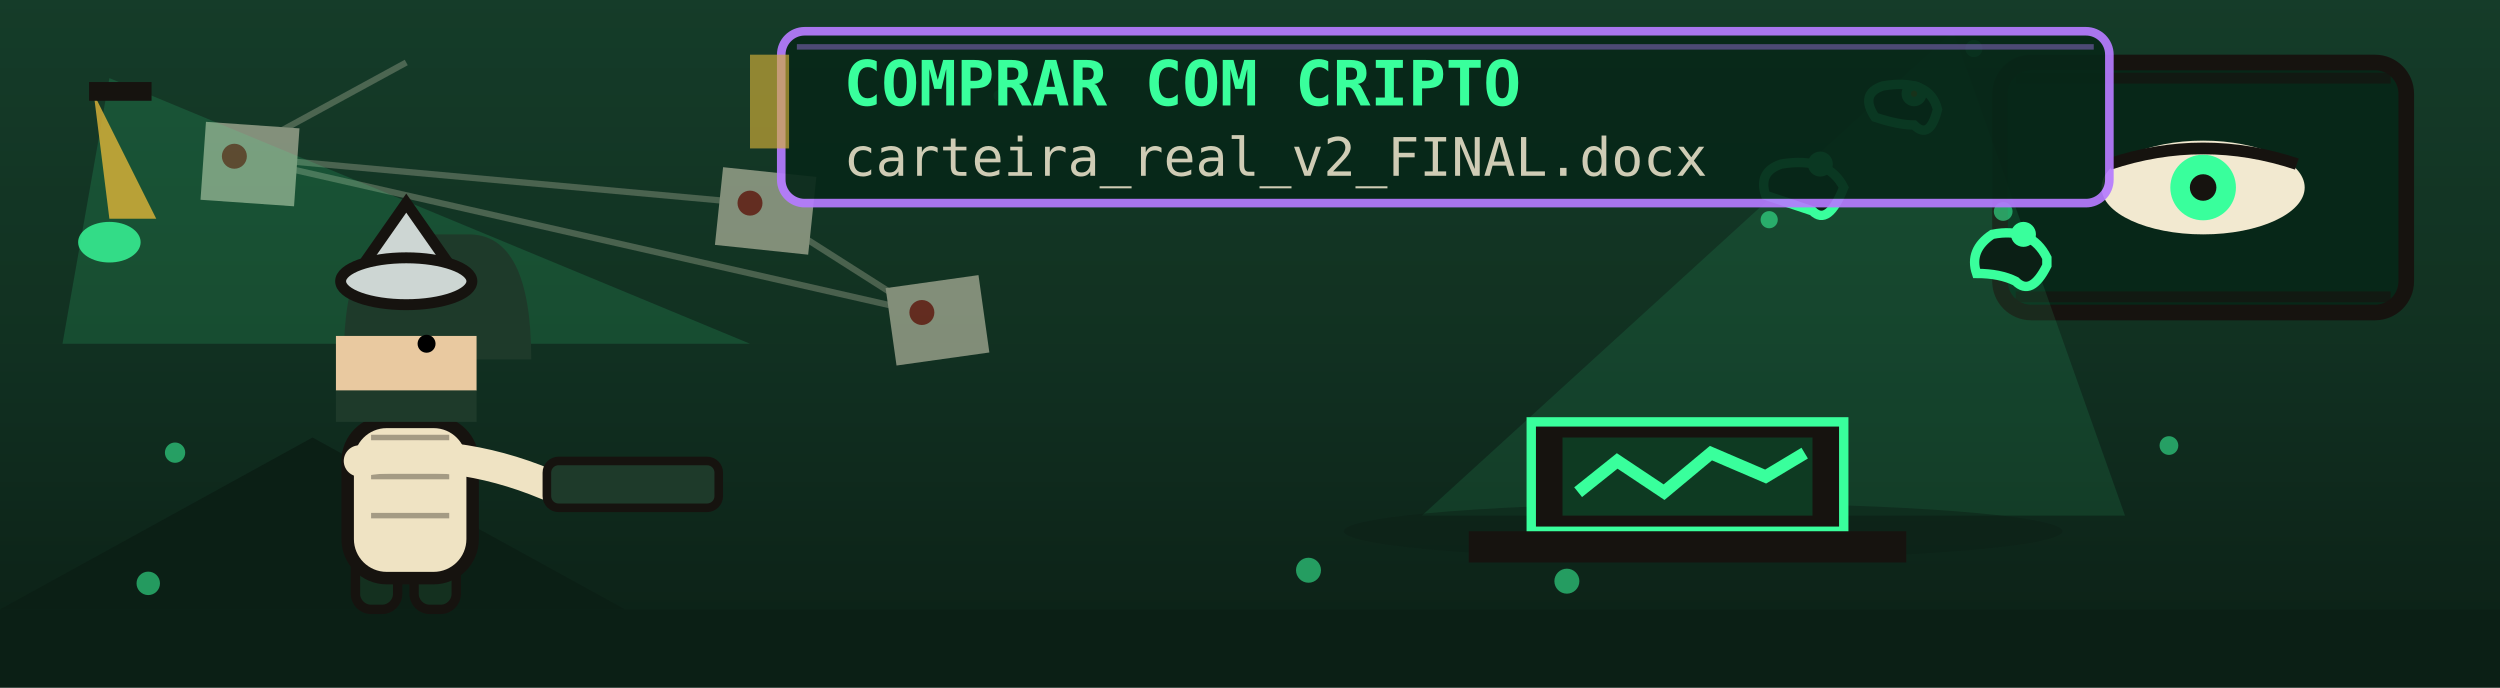
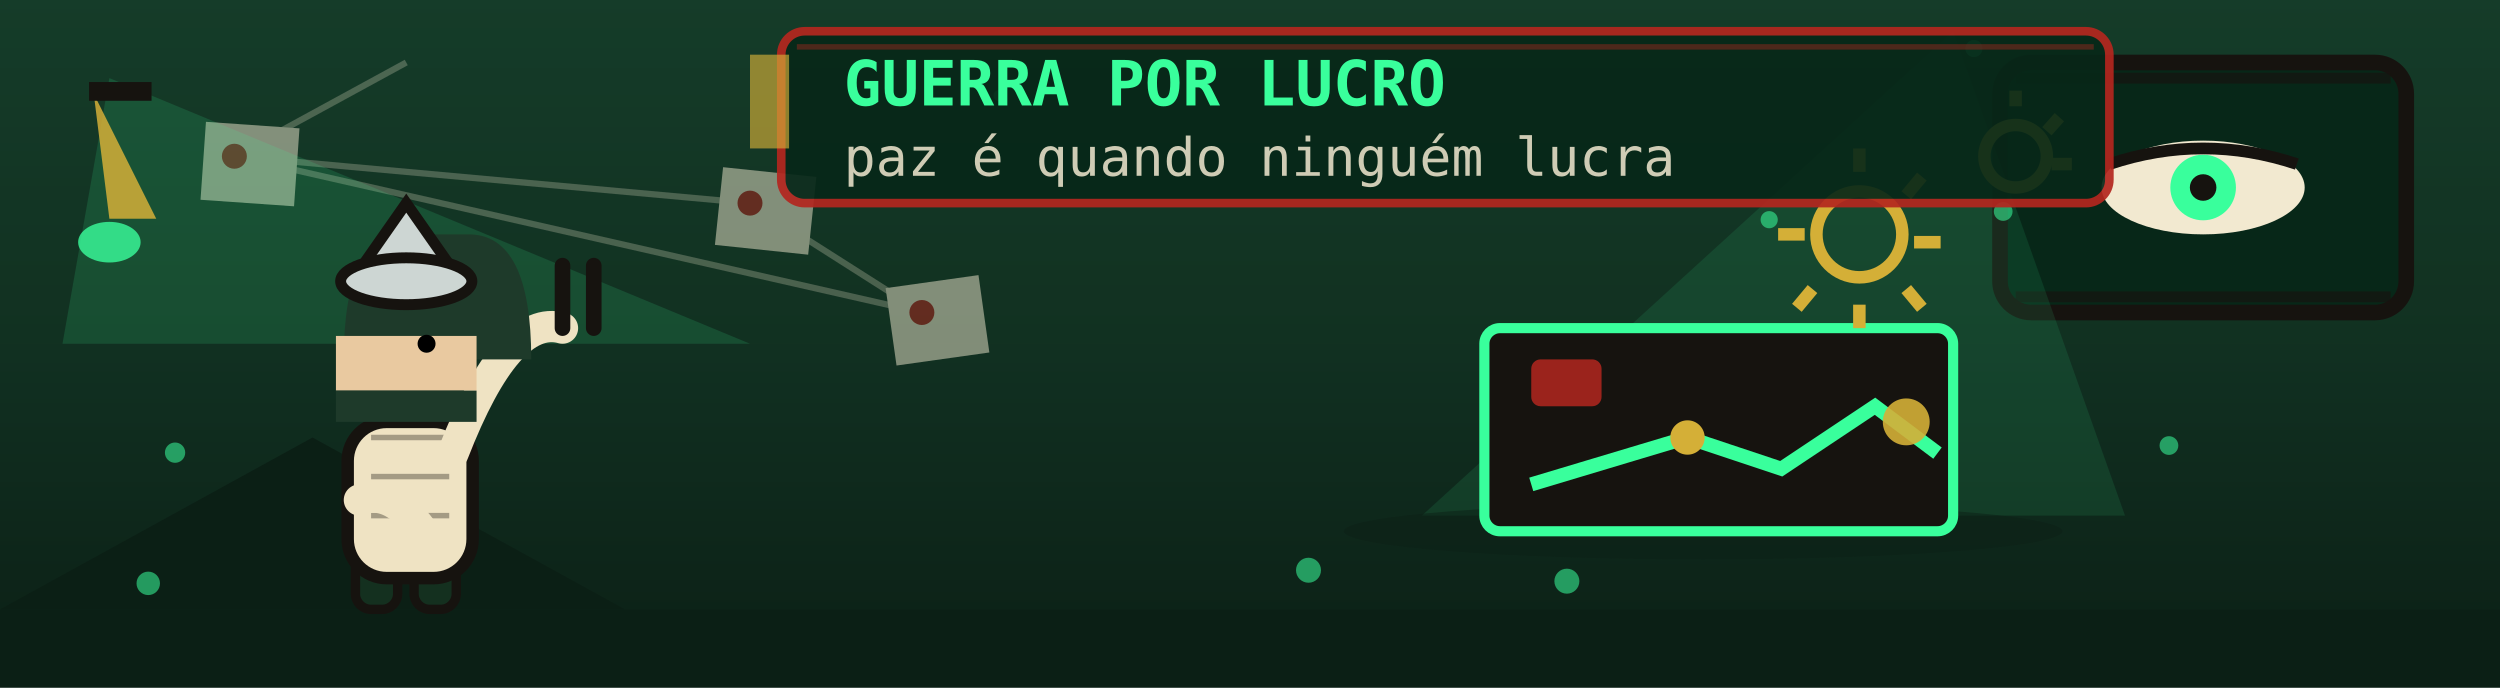
- <svg xmlns="http://www.w3.org/2000/svg" viewBox="0 0 320 88" preserveAspectRatio="xMidYMid slice" role="img" aria-label="COMPRAR COM CRIPTO">
+ <svg xmlns="http://www.w3.org/2000/svg" viewBox="0 0 320 88" preserveAspectRatio="xMidYMid slice" role="img" aria-label="GUERRA POR LUCRO">
  <defs>
    <linearGradient id="wall" x1="0" y1="0" x2="0" y2="1">
      <stop offset="0" stop-color="#17422E" />
      <stop offset="1" stop-color="#0B1F15" />
    </linearGradient>
  </defs>
  <rect width="320" height="88" fill="url(#wall)" />
  <rect y="0" width="320" height="44" fill="#12301F" opacity=".35" />
  <path d="M0 78 L40 56 L80 78 Z" fill="#0B1F15" />
  <rect y="78" width="320" height="10" fill="#0B1F15" />
  <g class="board" opacity=".5">
    <path d="M30 20 L96 26 M30 20 L118 40 M96 26 L118 40 M52 8 L30 20" stroke="#F2E9D0" stroke-width=".8" opacity=".5" />
    <rect x="92" y="22" width="12" height="10" fill="#F2E9D0" transform="rotate(6 98 27)" />
    <rect x="114" y="36" width="12" height="10" fill="#F2E9D0" transform="rotate(-8 120 41)" />
    <rect x="26" y="16" width="12" height="10" fill="#F2E9D0" transform="rotate(4 32 21)" />
    <circle cx="30" cy="20" r="1.6" fill="#B3261E" />
    <circle cx="96" cy="26" r="1.6" fill="#B3261E" />
    <circle cx="118" cy="40" r="1.6" fill="#B3261E" />
  </g>
  <g class="eye">
    <rect x="256" y="8" width="52" height="32" rx="4" fill="#072718" stroke="#16130F" stroke-width="2" />
    <path d="M258 10 h48 M258 38 h48" stroke="#16130F" stroke-width="1.4" opacity=".7" />
    <ellipse cx="282" cy="24" rx="13" ry="6" fill="#F2E9D0" />
    <circle cx="282" cy="24" r="4.2" fill="#39FF9C" />
    <circle cx="282" cy="24" r="1.7" fill="#16130F" />
    <path d="M270 21 q12 -4 24 0" fill="none" stroke="#16130F" stroke-width="1.5" />
  </g>
  <g class="beam" opacity=".14">
    <polygon points="14,10 8,44 96,44" fill="#39FF9C" />
  </g>
  <g class="spotlight" opacity=".10">
    <polygon points="250,4 182,66 272,66" fill="#39FF9C" />
  </g>
  <g class="lamp">
    <path d="M12 12 l8 16 h-6 z" fill="#D4AF37" opacity=".85" />
    <rect x="11.4" y="10.5" width="8" height="2.4" fill="#16130F" />
    <ellipse cx="14" cy="31" rx="4" ry="2.6" fill="#39FF9C" opacity=".8" />
  </g>
  <g class="dust" fill="#39FF9C">
    <circle cx="22.408" cy="57.94" r="1.3" opacity=".55" />
    <circle cx="226.456" cy="28.12" r="1.1" opacity=".55" />
    <circle cx="256.408" cy="27.07" r="1.2" opacity=".55" />
    <circle cx="200.56" cy="74.39" r="1.6" opacity=".55" />
    <circle cx="18.976" cy="74.67" r="1.5" opacity=".55" />
    <circle cx="167.488" cy="72.99" r="1.6" opacity=".55" />
    <circle cx="252.664" cy="6.21" r="1.1" opacity=".55" />
    <circle cx="277.624" cy="57.03" r="1.2" opacity=".55" />
    <circle cx="45.184" cy="67.6" r="0.7" opacity=".55" />
    <circle cx="127.864" cy="12.23" r="0.7" opacity=".55" />
  </g>
  <g class="char">
    <rect x="45.5" y="65" width="5.4" height="13" rx="2" fill="#14301F" stroke="#16130F" stroke-width="1.2" />
    <rect x="53" y="65" width="5.4" height="13" rx="2" fill="#14301F" stroke="#16130F" stroke-width="1.2" />
    <rect x="44.5" y="54" width="16" height="20" rx="5" fill="#EFE3C3" stroke="#16130F" stroke-width="1.6" />
    <path d="M47.5 56 l10 0 M47.5 61 l10 0 M47.5 66 l10 0" stroke="#16130F" stroke-width=".7" opacity=".35" />
-     <path d="M46 59 Q58 57 70 62" fill="none" stroke="#EFE3C3" stroke-width="4" stroke-linecap="round" />
-     <rect x="70" y="59" width="22" height="6" rx="1.5" fill="#1E3A2A" stroke="#16130F" stroke-width="1.1" />
+     <path d="M46 64 Q51 62 56 71" fill="none" stroke="#EFE3C3" stroke-width="4" stroke-linecap="round" />
+     <path d="M58 58 Q65 40 72 42" fill="none" stroke="#EFE3C3" stroke-width="4" stroke-linecap="round" />
+     <path d="M72 42 V34 M76 42 V34" stroke="#16130F" stroke-width="2" stroke-linecap="round" />
    <path d="M44 46 q0 -16 8 -16 l8 0 q8 0 8 16 z" fill="#1E3A2A" />
    <rect x="43" y="43" width="18" height="7" fill="#E9C9A0" />
    <circle cx="54.6" cy="44" r="1.15" fill="{ink}" />
    <circle cx="54.6" cy="44" r=".4" fill="{paper}" />
    <rect x="43" y="50" width="18" height="4" fill="#1E3A2A" />
    <polygon points="45,36 52,26 59,36" fill="#CDD6D3" stroke="#16130F" stroke-width="1.4" />
    <ellipse cx="52" cy="36" rx="8.4" ry="3" fill="#CDD6D3" stroke="#16130F" stroke-width="1.4" />
  </g>
  <g class="spot spot-throb" transform="translate(20 16)">
    <ellipse cx="198" cy="52" rx="46" ry="3.6" fill="#0B1F15" opacity=".5" />
-     <rect x="176" y="38" width="40" height="14" fill="#16130F" stroke="#39FF9C" stroke-width="1.2" />
-     <rect x="180" y="40" width="32" height="10" fill="#0E3A22" />
-     <path d="M182 47 l5 -4 6 4 6 -5 7 3 5 -3" fill="none" stroke="#39FF9C" stroke-width="1.6" />
-     <rect x="168" y="52" width="56" height="4" fill="#16130F" />
+     <rect x="170" y="26" width="60" height="26" rx="2" fill="#16130F" stroke="#39FF9C" stroke-width="1.3" />
+     <path d="M176 46 L196 40 l12 4 l12 -8 l8 6" fill="none" stroke="#39FF9C" stroke-width="1.8" />
+     <circle cx="196" cy="40" r="2.2" fill="#D4AF37" />
+     <rect x="176" y="30" width="9" height="6" rx="1.2" fill="#B3261E" opacity=".85" />
+     <circle cx="224" cy="38" r="3" fill="#D4AF37" opacity=".9" />
  </g>
  <g class="prop prop-rise">
-     <g fill="#0B1F15" stroke="#39FF9C" stroke-width="1.2">
-       <path d="M236 24 q-2 -4 -8 -3 q-3 1 -2 4 q3 1 6 2 q2 2 4 -3 z" />
-       <circle cx="233" cy="21" r="1" fill="#39FF9C" />
-       <path d="M262 33 q-2 -4 -7 -3 q-3 2 -2 5 q3 0 5 1 q2 2 4 -2 z" />
-       <circle cx="259" cy="30" r="1" fill="#39FF9C" />
-       <path d="M248 14 q-1 -4 -7 -3 q-3 1 -1 4 q3 1 5 1 q2 2 3 -2 z" />
-       <circle cx="245" cy="12" r="1" fill="#D4AF37" />
+     <g stroke="#D4AF37" stroke-width="1.6" fill="none">
+       <circle cx="238" cy="30" r="5.5" />
+       <path d="M238 22 v-3 M244 25 l2 -2.4 M245 31 l3.4 0 M244 37 l2 2.4 M238 39 v3 M232 37 l-2 2.4 M231 30 l-3.4 0" />
+       <circle cx="258" cy="20" r="4" />
+       <path d="M258 13.6 v-2 M262 16.8 l1.6 -1.8 M262.6 21 l2.6 0" />
    </g>
  </g>
  <g class="tag">
-     <rect x="100" y="4" width="170" height="22" rx="3" fill="#072718" stroke="#B57BFF" stroke-width="1.1" opacity=".92" />
-     <path d="M102 6 h166" stroke="#B57BFF" stroke-width=".7" opacity=".4" />
+     <rect x="100" y="4" width="170" height="22" rx="3" fill="#072718" stroke="#B3261E" stroke-width="1.1" opacity=".92" />
+     <path d="M102 6 h166" stroke="#B3261E" stroke-width=".7" opacity=".4" />
    <rect x="96" y="7" width="5" height="12" fill="#D4AF37" opacity=".65" />
-     <text x="108" y="13.5" font-family="monospace" font-size="8" font-weight="700" fill="#39FF9C">COMPRAR COM CRIPTO</text>
-     <text x="108" y="22.5" font-family="monospace" font-size="6.8" fill="#F2E9D0" opacity=".85">carteira_real_v2_FINAL.docx</text>
+     <text x="108" y="13.5" font-family="monospace" font-size="8" font-weight="700" fill="#39FF9C">GUERRA POR LUCRO</text>
+     <text x="108" y="22.5" font-family="monospace" font-size="6.8" fill="#F2E9D0" opacity=".85">paz é quando ninguém lucra</text>
  </g>
</svg>
